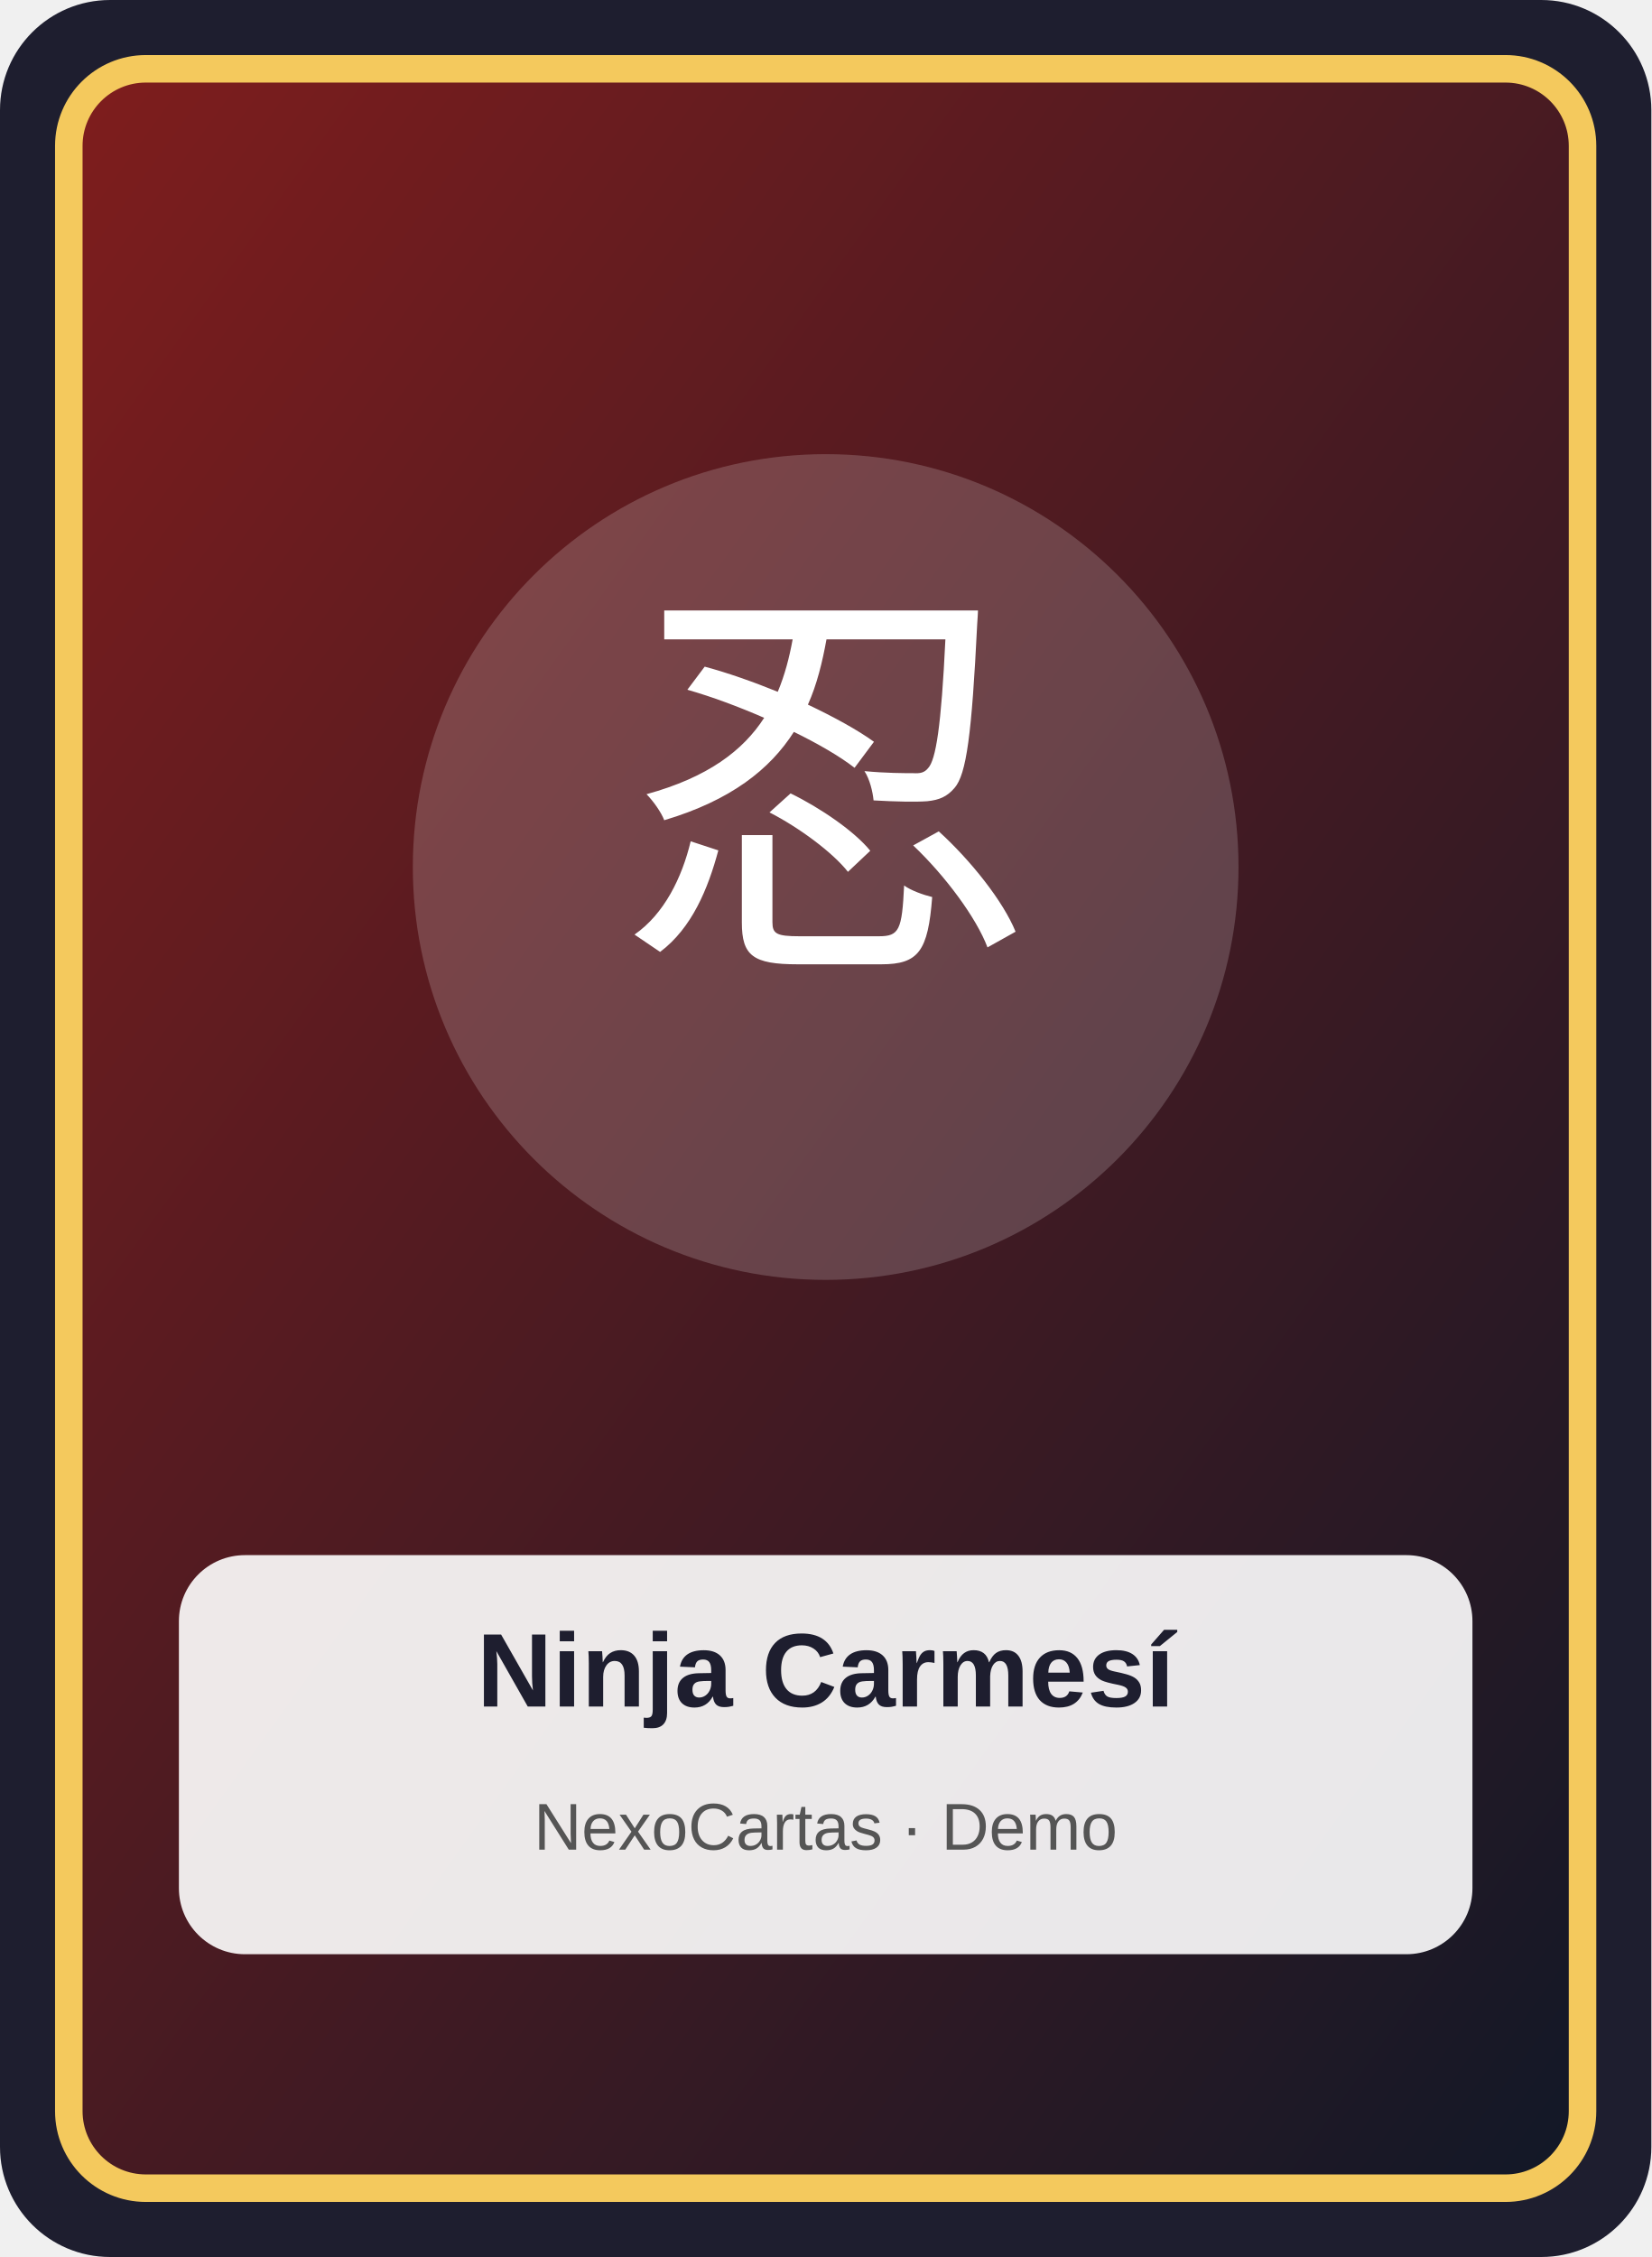
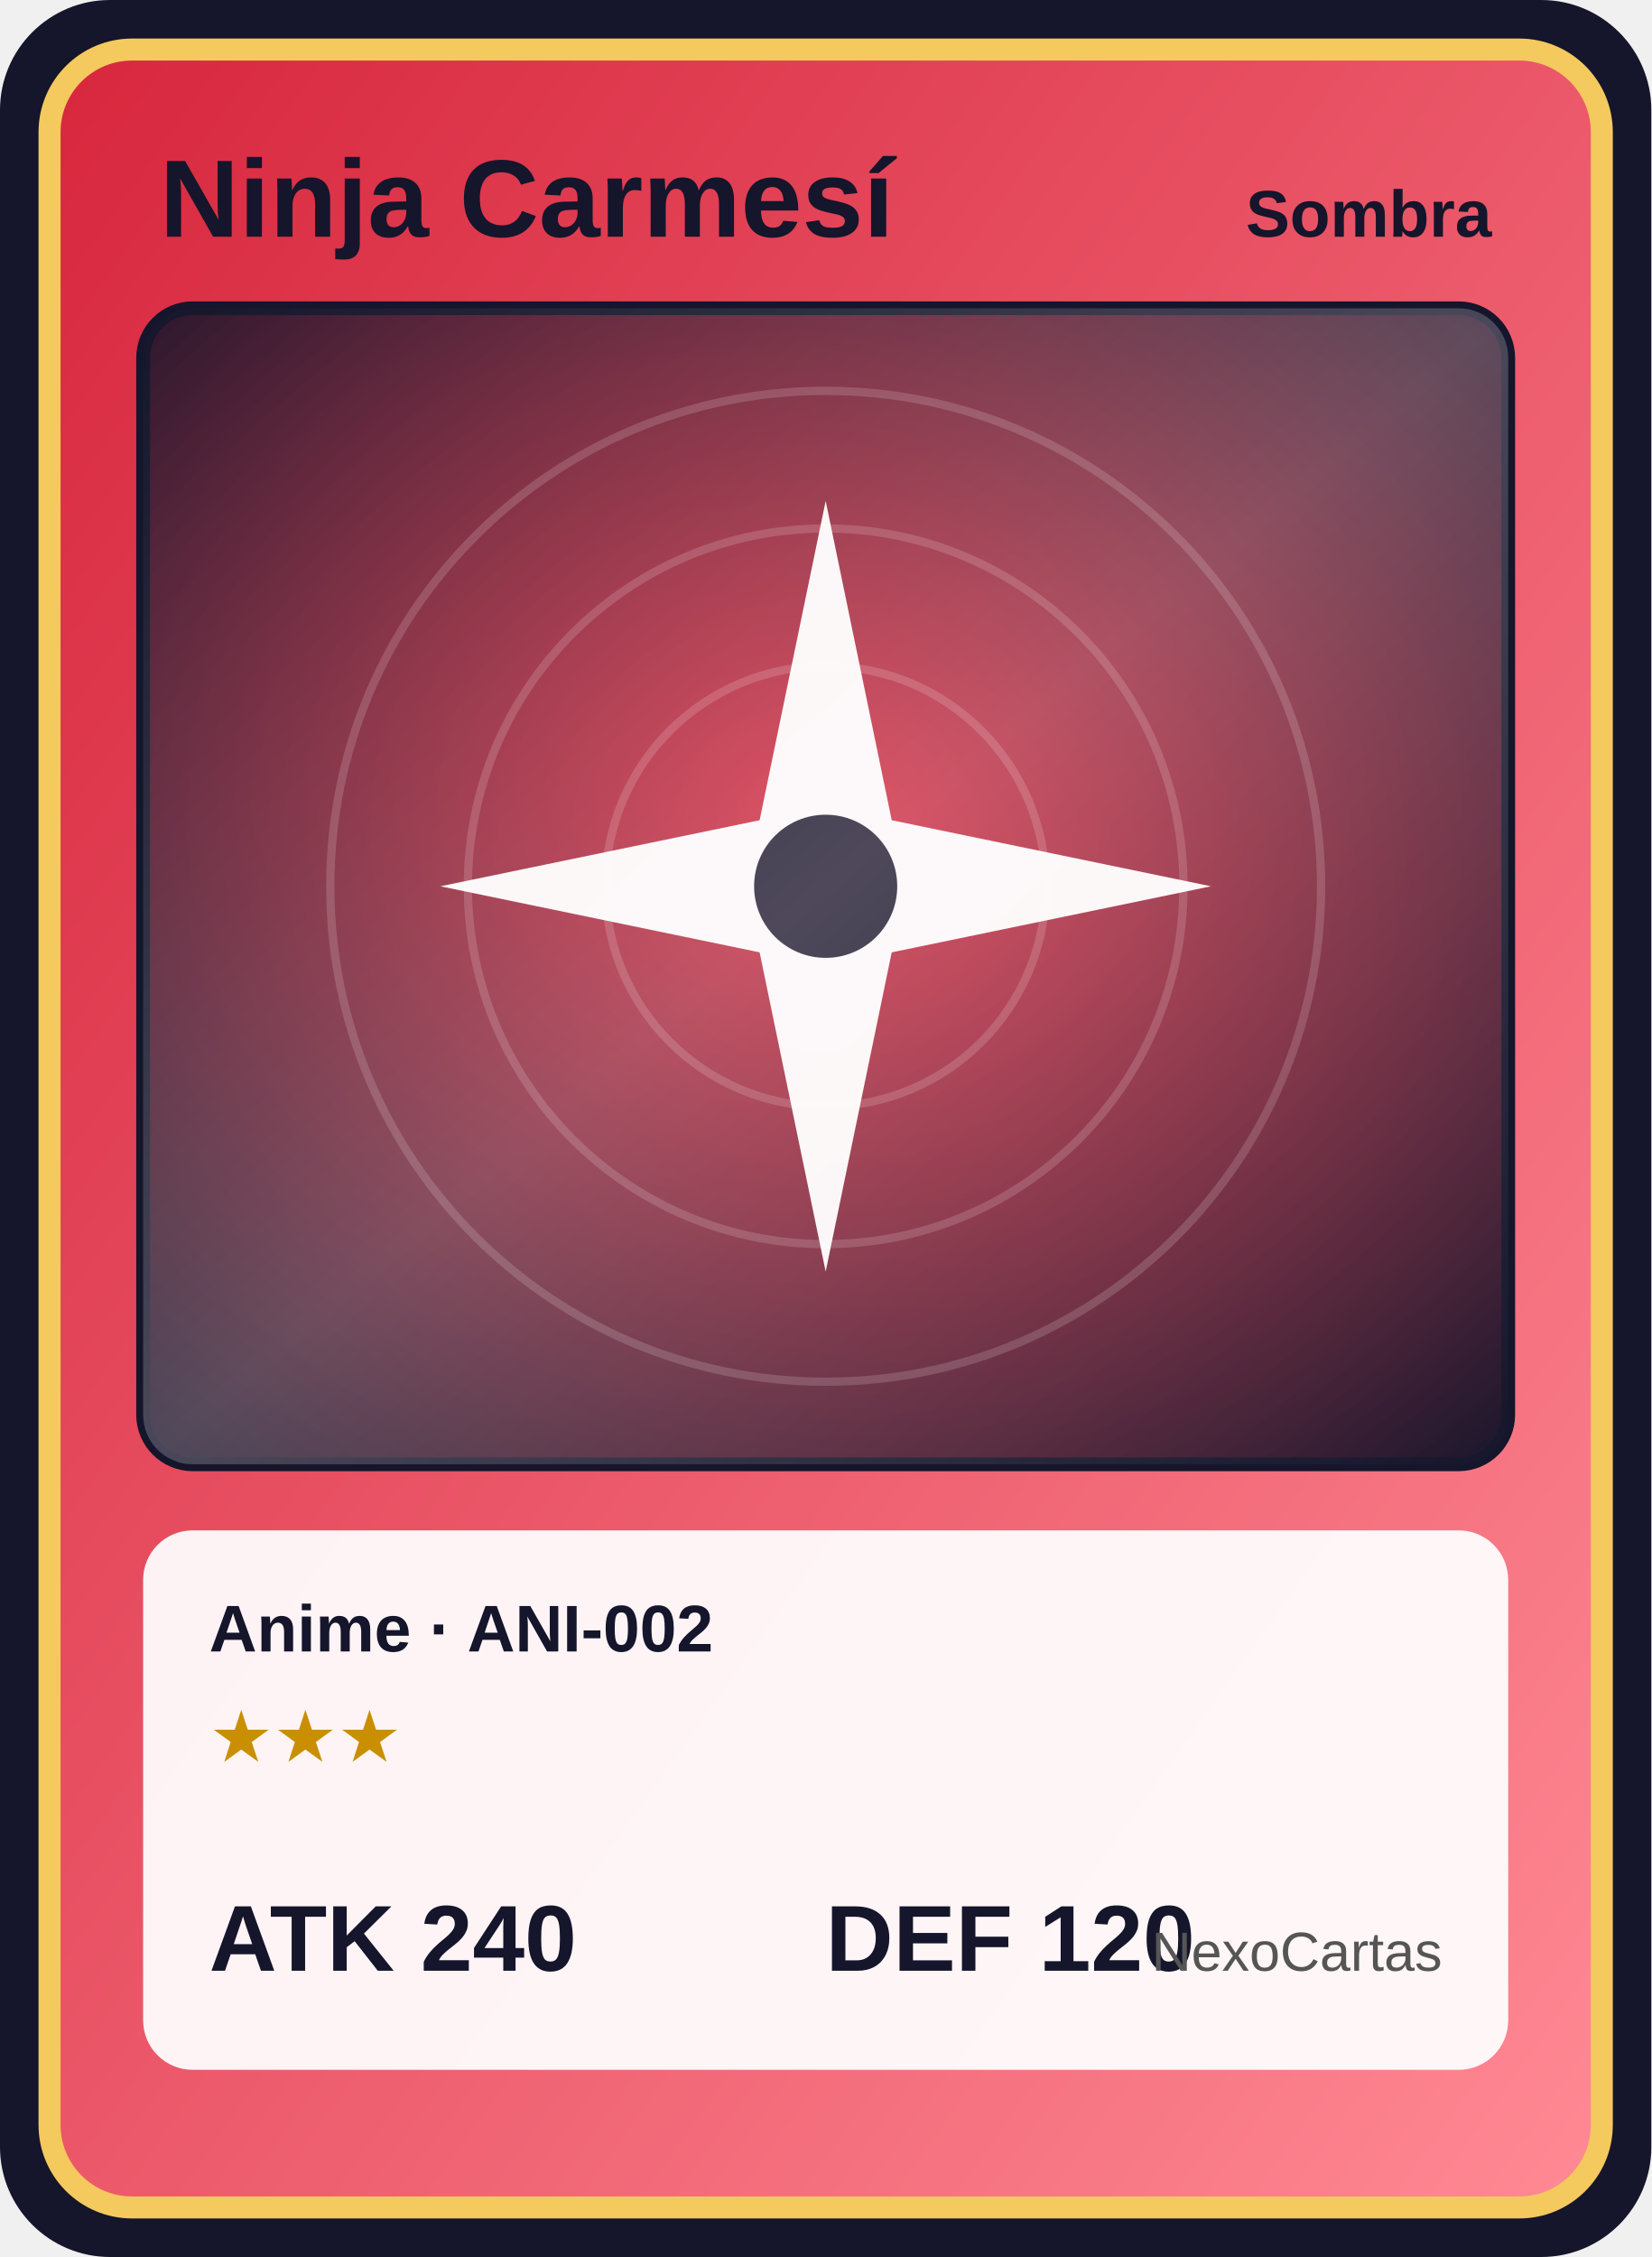
<svg xmlns="http://www.w3.org/2000/svg" width="600" height="820" viewBox="0 0 600 820" role="img" aria-label="Ninja Carmesí">
  <defs>
-     <linearGradient id="g" x1="0" x2="1" y1="0" y2="1">
-       <stop stop-color="#7f1d1d" />
-       <stop offset="1" stop-color="#111827" />
+     <linearGradient id="marco" x1="0" y1="0" x2="1" y2="1">
+       <stop offset="0" stop-color="#d7263d" />
+       <stop offset="1" stop-color="#ff8a95" />
+     </linearGradient>
+     <radialGradient id="arte" cx=".5" cy=".45" r=".75">
+       <stop offset="0" stop-color="#d7263d" />
+       <stop offset="1" stop-color="#15152b" />
+     </radialGradient>
+     <linearGradient id="holo" x1="0" y1="0" x2="1" y2="1">
+       <stop offset="0" stop-color="#fff" stop-opacity="0" />
+       <stop offset=".5" stop-color="#fff" stop-opacity=".22" />
+       <stop offset="1" stop-color="#fff" stop-opacity="0" />
    </linearGradient>
  </defs>
-   <rect width="600" height="820" rx="40" fill="#1e1e2f" />
-   <rect x="25" y="25" width="550" height="770" rx="28" fill="url(#g)" stroke="#f4c95d" stroke-width="10" />
-   <circle cx="300" cy="315" r="150" fill="#ffffff" opacity="0.18" />
-   <text x="300" y="340" font-family="Arial" font-size="150" text-anchor="middle" fill="#ffffff">忍</text>
-   <rect x="65" y="565" width="470" height="145" rx="24" fill="#ffffff" opacity="0.90" />
-   <text x="300" y="620" font-family="Arial" font-weight="700" font-size="38" text-anchor="middle" fill="#1e1e2f">Ninja Carmesí</text>
-   <text x="300" y="672" font-family="Arial" font-size="24" text-anchor="middle" fill="#555">NexoCartas · Demo</text>
+   <rect width="600" height="820" rx="40" fill="#15152b" />
+   <rect x="18" y="18" width="564" height="784" rx="30" fill="url(#marco)" stroke="#f4c95d" stroke-width="8" />
+   <text x="58" y="86" font-family="Arial" font-weight="800" font-size="40" fill="#15152b">Ninja Carmesí</text>
+   <text x="542" y="86" font-family="Arial" font-weight="700" font-size="24" text-anchor="end" fill="#15152b">Sombra</text>
+   <rect x="52" y="112" width="496" height="420" rx="18" fill="url(#arte)" stroke="#15152b" stroke-width="5" />
+   <g fill="none" stroke="#fff" opacity=".16" stroke-width="3">
+     <circle cx="300" cy="322" r="80" />
+     <circle cx="300" cy="322" r="130" />
+     <circle cx="300" cy="322" r="180" />
+   </g>
+   <g transform="translate(300 322)" fill="#fff" opacity=".96">
+     <polygon points="0,-140 24,-24 140,0 24,24 0,140 -24,24 -140,0 -24,-24" />
+     <circle r="26" fill="#15152b" />
+   </g>
+   <rect x="52" y="112" width="496" height="420" rx="18" fill="url(#holo)" />
+   <rect x="52" y="556" width="496" height="196" rx="18" fill="#fff" opacity=".93" />
+   <text x="76" y="600" font-family="Arial" font-weight="700" font-size="24" fill="#15152b">Anime · ANI-002</text>
+   <text x="76" y="640" font-family="Arial" font-size="26" fill="#c98f00">★★★</text>
+   <text x="76" y="716" font-family="Arial" font-weight="800" font-size="34" fill="#15152b">ATK 240</text>
+   <text x="300" y="716" font-family="Arial" font-weight="800" font-size="34" fill="#15152b">DEF 120</text>
+   <text x="524" y="716" font-family="Arial" font-size="20" text-anchor="end" fill="#555">NexoCartas</text>
</svg>
